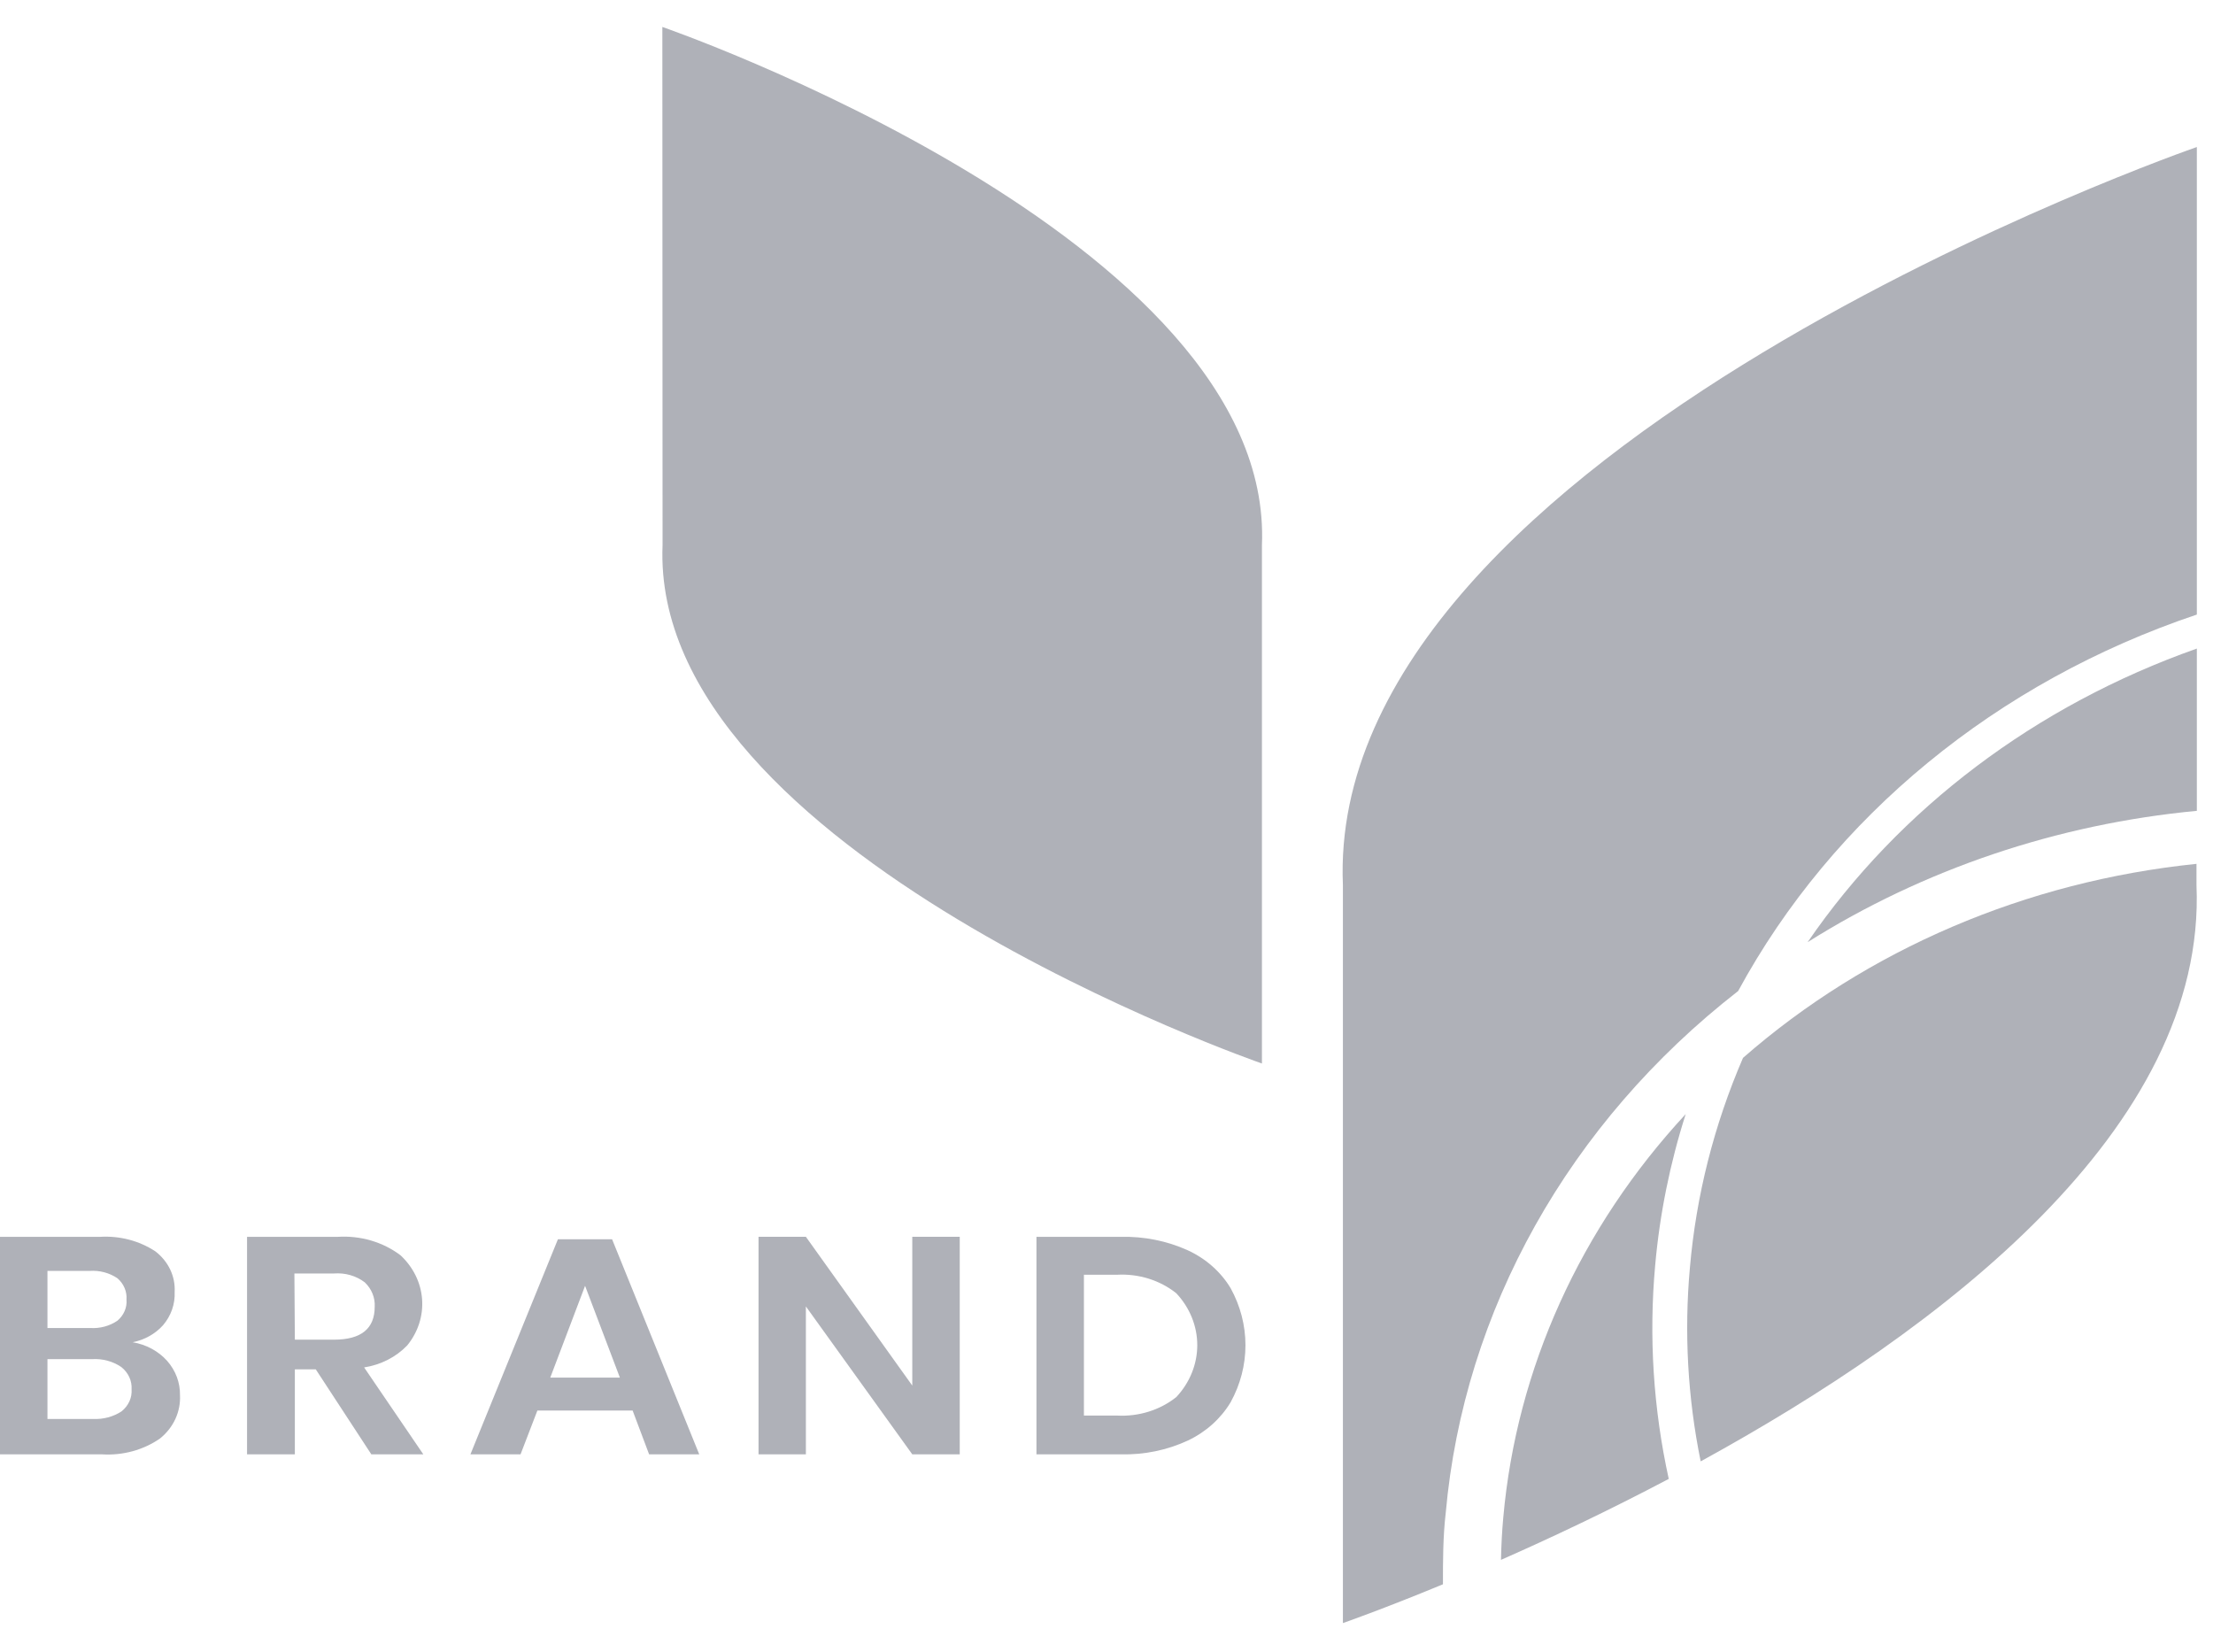
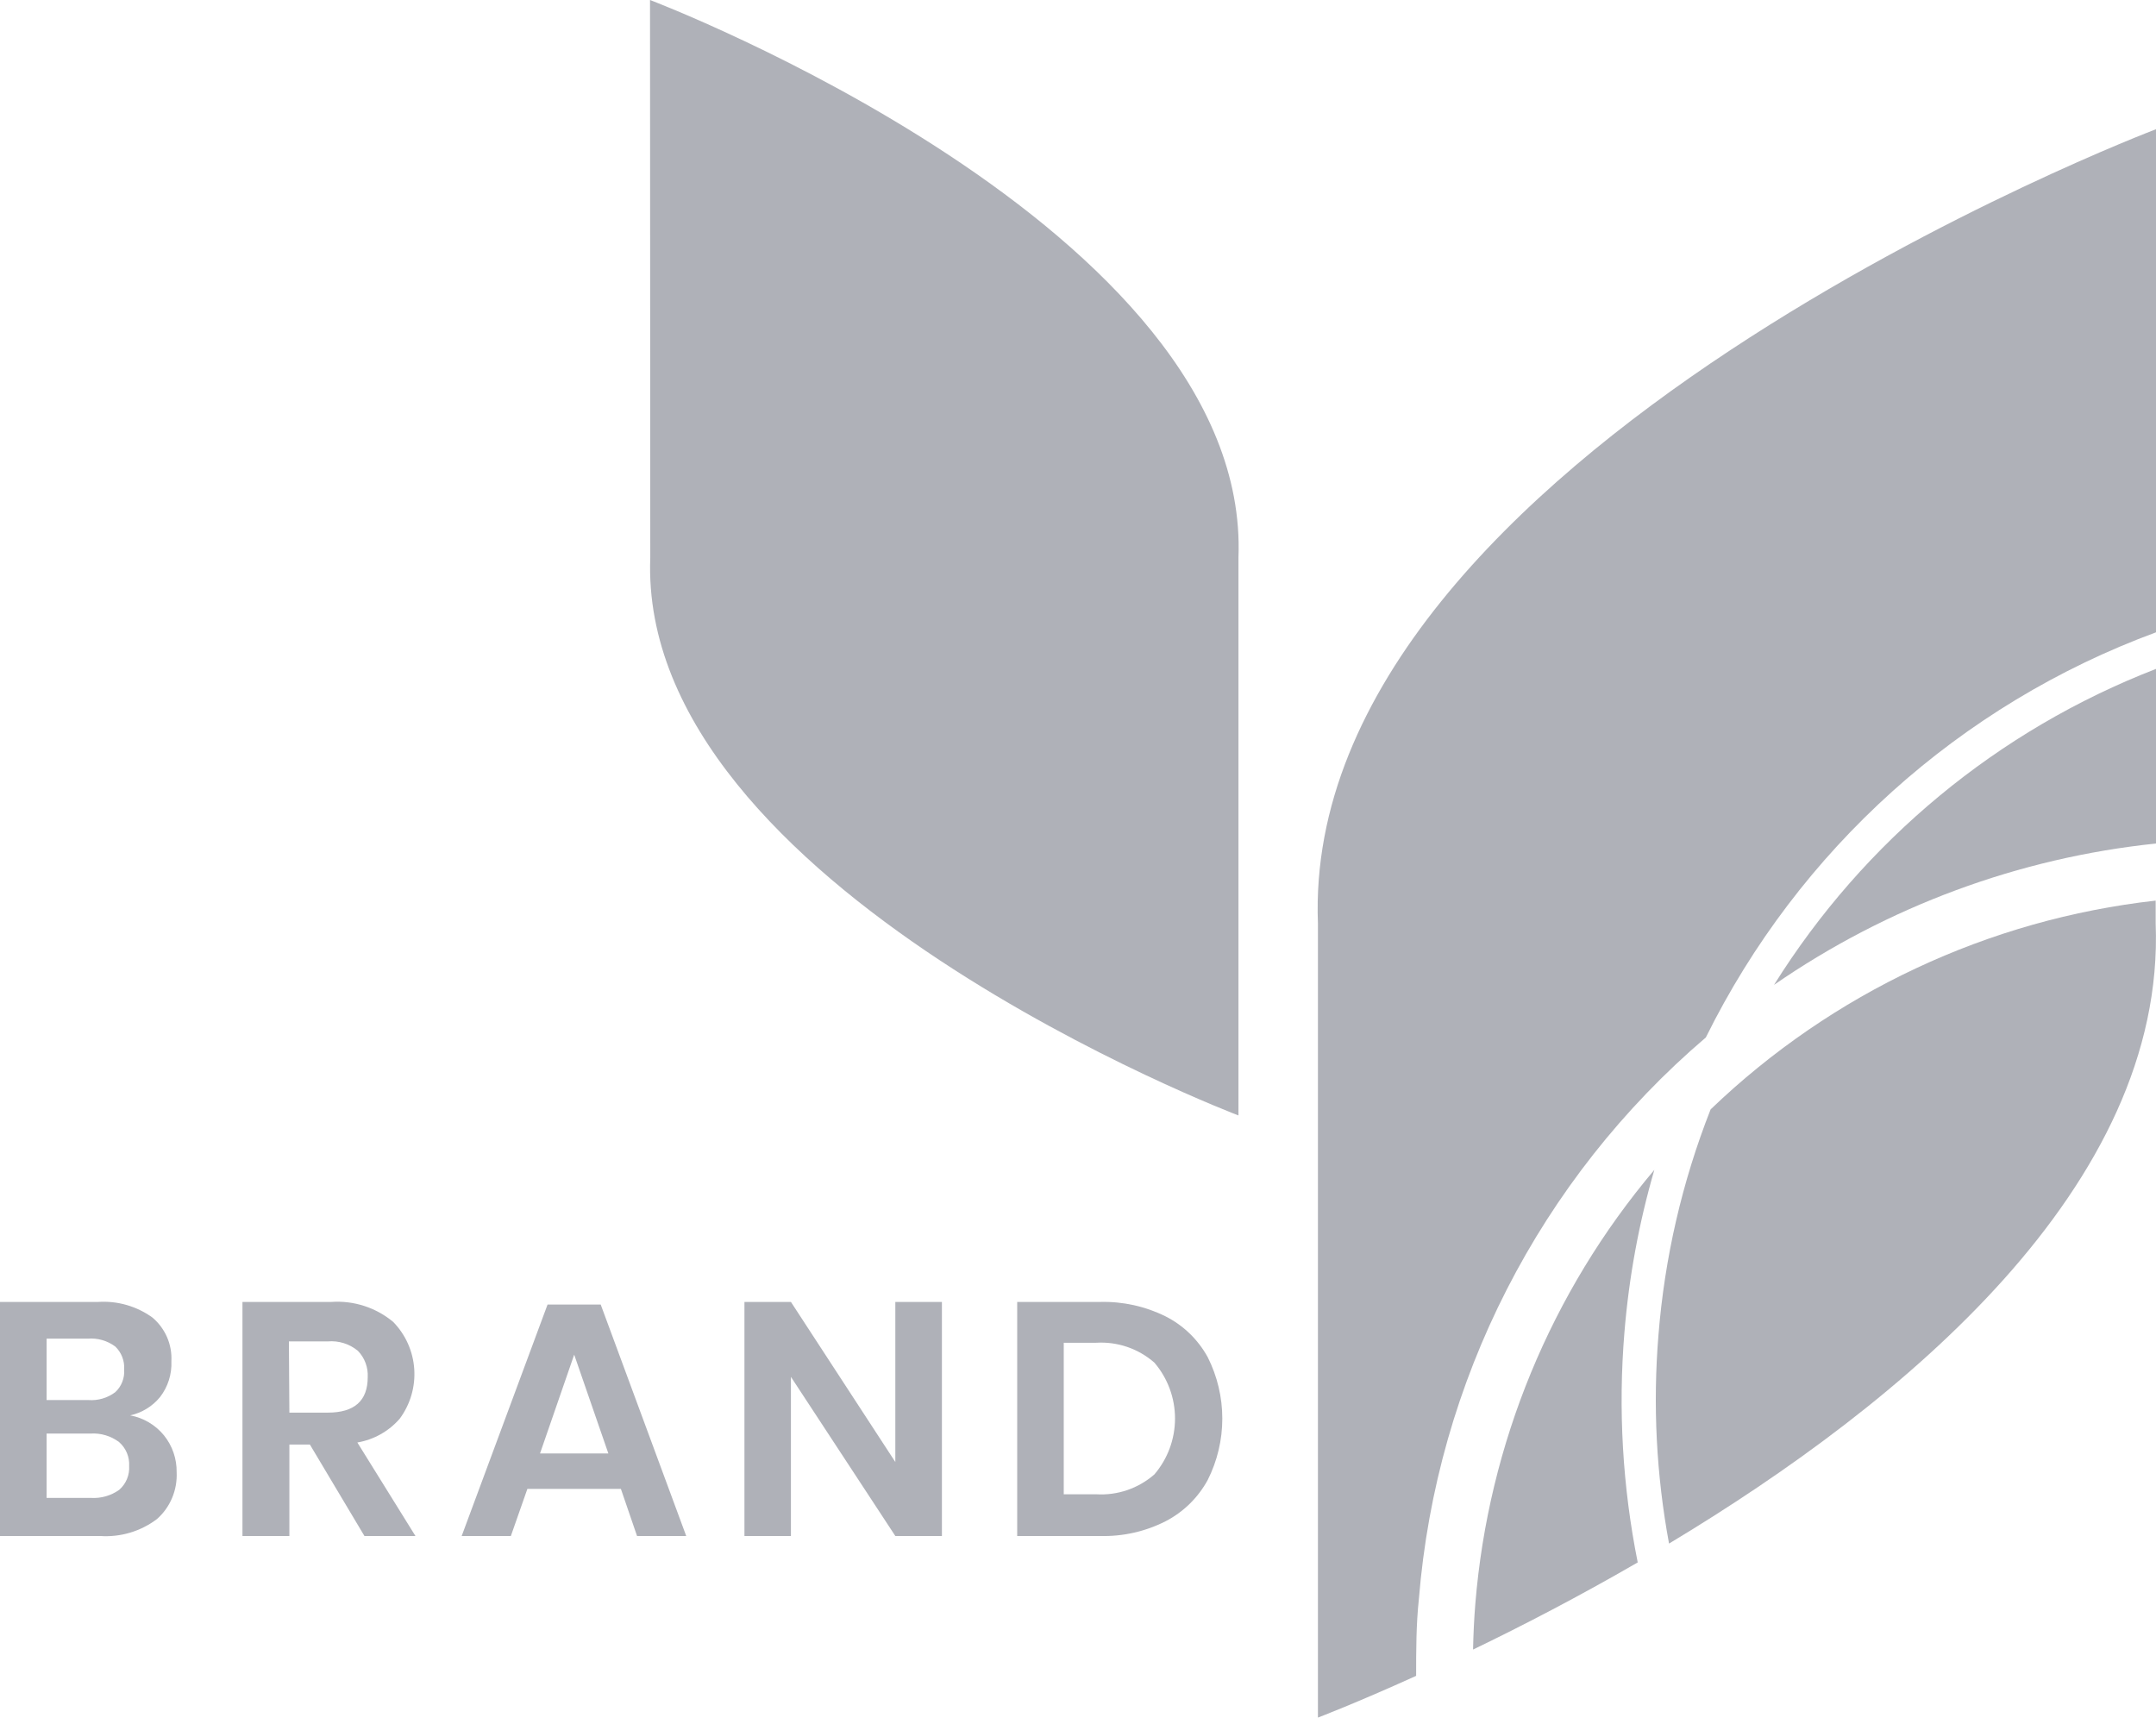
- <svg xmlns="http://www.w3.org/2000/svg" width="63" height="47" viewBox="0 0 63 47" fill="none">
-   <path d="M4.757 38.735C5.001 39.011 5.13 39.357 5.124 39.712C5.136 39.944 5.091 40.175 4.993 40.389C4.895 40.602 4.745 40.793 4.555 40.946C4.082 41.274 3.496 41.434 2.904 41.397H0V35.206H2.844C3.406 35.171 3.963 35.317 4.42 35.617C4.604 35.758 4.749 35.935 4.845 36.136C4.941 36.338 4.984 36.556 4.972 36.775C4.988 37.117 4.871 37.453 4.641 37.722C4.421 37.968 4.116 38.139 3.776 38.206C4.161 38.27 4.509 38.458 4.757 38.735ZM1.351 37.801H2.567C2.843 37.819 3.117 37.746 3.34 37.595C3.431 37.519 3.502 37.425 3.547 37.32C3.593 37.215 3.611 37.102 3.601 36.99C3.609 36.878 3.591 36.766 3.546 36.661C3.502 36.556 3.432 36.462 3.343 36.385C3.114 36.229 2.831 36.155 2.547 36.176H1.351V37.801ZM3.459 40.175C3.556 40.097 3.633 40 3.683 39.891C3.733 39.782 3.754 39.664 3.746 39.546C3.753 39.426 3.731 39.307 3.68 39.197C3.629 39.087 3.551 38.989 3.452 38.911C3.214 38.749 2.922 38.67 2.626 38.687H1.351V40.39H2.643C2.933 40.405 3.221 40.329 3.459 40.175Z" fill="#AFB1B8" />
-   <path d="M10.571 41.397L8.989 38.977H8.394V41.397H7.033V35.206H9.61C10.259 35.164 10.901 35.352 11.403 35.732C11.764 36.068 11.981 36.511 12.016 36.98C12.051 37.45 11.902 37.916 11.595 38.294C11.277 38.627 10.843 38.849 10.366 38.923L12.051 41.397H10.571ZM8.394 38.133H9.507C10.28 38.133 10.667 37.821 10.667 37.196C10.675 37.068 10.653 36.94 10.604 36.821C10.556 36.701 10.48 36.592 10.383 36.5C10.138 36.314 9.824 36.224 9.507 36.249H8.381L8.394 38.133Z" fill="#AFB1B8" />
-   <path d="M18.01 40.151H15.298L14.819 41.397H13.392L15.883 35.275H17.425L19.906 41.397H18.479L18.01 40.151ZM17.647 39.213L16.656 36.6L15.665 39.213H17.647Z" fill="#AFB1B8" />
-   <path d="M27.322 41.397H25.971L22.942 37.187V41.397H21.594V35.205H22.942L25.971 39.44V35.205H27.322V41.397Z" fill="#AFB1B8" />
-   <path d="M35.033 39.915C34.753 40.382 34.328 40.763 33.81 41.007C33.222 41.279 32.569 41.413 31.911 41.397H29.506V35.206H31.911C32.568 35.19 33.22 35.321 33.81 35.587C34.328 35.825 34.754 36.202 35.033 36.666C35.311 37.17 35.456 37.726 35.456 38.291C35.456 38.855 35.311 39.411 35.033 39.915ZM33.487 39.767C33.872 39.355 34.084 38.831 34.084 38.289C34.084 37.747 33.872 37.223 33.487 36.812C33.02 36.439 32.413 36.25 31.795 36.285H30.857V40.293H31.795C32.413 40.328 33.02 40.139 33.487 39.767Z" fill="#AFB1B8" />
-   <path d="M18.856 0.767C18.856 0.767 36.294 6.795 35.925 15.518V30.272C35.925 30.272 18.499 24.241 18.862 15.518L18.856 0.767Z" fill="#AFB1B8" />
-   <path d="M51.46 26.818C54.754 24.743 58.563 23.457 62.54 23.08V18.461C57.958 20.078 54.071 23.01 51.46 26.818Z" fill="#AFB1B8" />
-   <path d="M49.482 28.209C52.177 23.24 56.85 19.405 62.54 17.493V4.185C62.54 4.185 37.705 12.772 38.23 25.194V46.2C38.23 46.2 39.337 45.816 41.078 45.096C41.078 44.425 41.078 43.747 41.157 43.067C41.671 37.3 44.665 31.956 49.482 28.209Z" fill="#AFB1B8" />
-   <path d="M47.12 36.013C47.25 34.556 47.541 33.115 47.989 31.712C44.99 34.947 43.173 38.961 42.796 43.191C42.759 43.59 42.739 43.989 42.73 44.401C44.14 43.78 45.782 43.006 47.506 42.096C47.066 40.095 46.936 38.047 47.12 36.013Z" fill="#AFB1B8" />
-   <path d="M48.108 36.089C47.942 37.929 48.045 39.781 48.415 41.597C55.2 37.879 62.824 32.136 62.53 25.194V24.589C57.682 25.086 53.147 27.026 49.62 30.112C48.795 32.024 48.285 34.039 48.108 36.089Z" fill="#AFB1B8" />
+ <svg xmlns="http://www.w3.org/2000/svg" width="59" height="47" viewBox="0 0 59 47" fill="none">
+   <path d="M4.488 39.278C4.718 39.563 4.84 39.921 4.834 40.288C4.845 40.528 4.803 40.767 4.71 40.988C4.618 41.209 4.477 41.406 4.298 41.565C3.851 41.904 3.298 42.069 2.739 42.031H0V35.626H2.683C3.213 35.591 3.738 35.741 4.17 36.052C4.343 36.197 4.48 36.382 4.571 36.589C4.661 36.797 4.702 37.024 4.69 37.25C4.706 37.603 4.595 37.951 4.379 38.23C4.17 38.484 3.883 38.66 3.562 38.73C3.925 38.797 4.254 38.991 4.488 39.278ZM1.275 38.311H2.421C2.682 38.33 2.941 38.255 3.151 38.098C3.237 38.02 3.304 37.923 3.346 37.814C3.389 37.706 3.406 37.589 3.397 37.472C3.405 37.356 3.387 37.24 3.345 37.132C3.303 37.024 3.238 36.926 3.154 36.846C2.938 36.685 2.671 36.609 2.403 36.631H1.275V38.311ZM3.263 40.767C3.355 40.687 3.427 40.586 3.474 40.474C3.521 40.361 3.542 40.238 3.534 40.116C3.541 39.993 3.52 39.869 3.472 39.755C3.423 39.641 3.35 39.54 3.257 39.459C3.032 39.292 2.756 39.21 2.478 39.228H1.275V40.989H2.493C2.767 41.005 3.039 40.927 3.263 40.767Z" fill="#AFB1B8" />
+   <path d="M9.973 42.031L8.48 39.528H7.919V42.031H6.635V35.626H9.066C9.678 35.583 10.284 35.778 10.758 36.171C11.098 36.518 11.303 36.976 11.336 37.462C11.369 37.948 11.228 38.43 10.939 38.821C10.639 39.166 10.229 39.396 9.779 39.472L11.369 42.031H9.973ZM7.919 38.655H8.969C9.698 38.655 10.063 38.332 10.063 37.685C10.07 37.553 10.05 37.421 10.004 37.297C9.958 37.173 9.887 37.06 9.795 36.965C9.564 36.773 9.268 36.68 8.969 36.706H7.906L7.919 38.655Z" fill="#AFB1B8" />
+   <path d="M16.991 40.742H14.432L13.98 42.031H12.634L14.984 35.698H16.439L18.779 42.031H17.433L16.991 40.742ZM16.648 39.772L15.713 37.069L14.778 39.772H16.648Z" fill="#AFB1B8" />
+   <path d="M25.776 42.031H24.501L21.644 37.676V42.031H20.372V35.626H21.644L24.501 40.007V35.626H25.776V42.031Z" fill="#AFB1B8" />
+   <path d="M33.05 40.498C32.786 40.982 32.385 41.375 31.896 41.628C31.342 41.909 30.726 42.048 30.105 42.031H27.836V35.626H30.105C30.725 35.61 31.34 35.745 31.896 36.021C32.384 36.267 32.786 36.657 33.05 37.138C33.312 37.658 33.449 38.234 33.449 38.818C33.449 39.402 33.312 39.977 33.05 40.498ZM31.591 40.345C31.955 39.919 32.155 39.377 32.155 38.816C32.155 38.255 31.955 37.713 31.591 37.288C31.151 36.902 30.578 36.707 29.995 36.743H29.11V40.889H29.995C30.578 40.926 31.151 40.73 31.591 40.345Z" fill="#AFB1B8" />
+   <path d="M17.788 0C17.788 0 34.24 6.236 33.891 15.26V30.523C33.891 30.523 17.452 24.284 17.795 15.26L17.788 0Z" fill="#AFB1B8" />
+   <path d="M48.547 26.95C51.654 24.803 55.248 23.473 59 23.082V18.304C54.677 19.977 51.01 23.01 48.547 26.95Z" fill="#AFB1B8" />
+   <path d="M46.681 28.389C49.224 23.248 53.633 19.28 59 17.303V3.536C59 3.536 35.571 12.419 36.066 25.269V47C36.066 47 37.11 46.603 38.753 45.858C38.753 45.163 38.753 44.462 38.828 43.758C39.312 37.792 42.137 32.264 46.681 28.389Z" fill="#AFB1B8" />
+   <path d="M44.453 36.462C44.576 34.955 44.85 33.464 45.272 32.012C42.443 35.359 40.73 39.512 40.373 43.887C40.339 44.3 40.32 44.713 40.311 45.138C41.642 44.497 43.19 43.696 44.817 42.754C44.402 40.684 44.279 38.566 44.453 36.462Z" fill="#AFB1B8" />
+   <path d="M45.384 36.54C45.228 38.444 45.326 40.36 45.674 42.238C52.075 38.392 59.268 32.45 58.991 25.269V24.644C54.417 25.157 50.138 27.165 46.812 30.357C46.033 32.336 45.552 34.419 45.384 36.54Z" fill="#AFB1B8" />
</svg>
